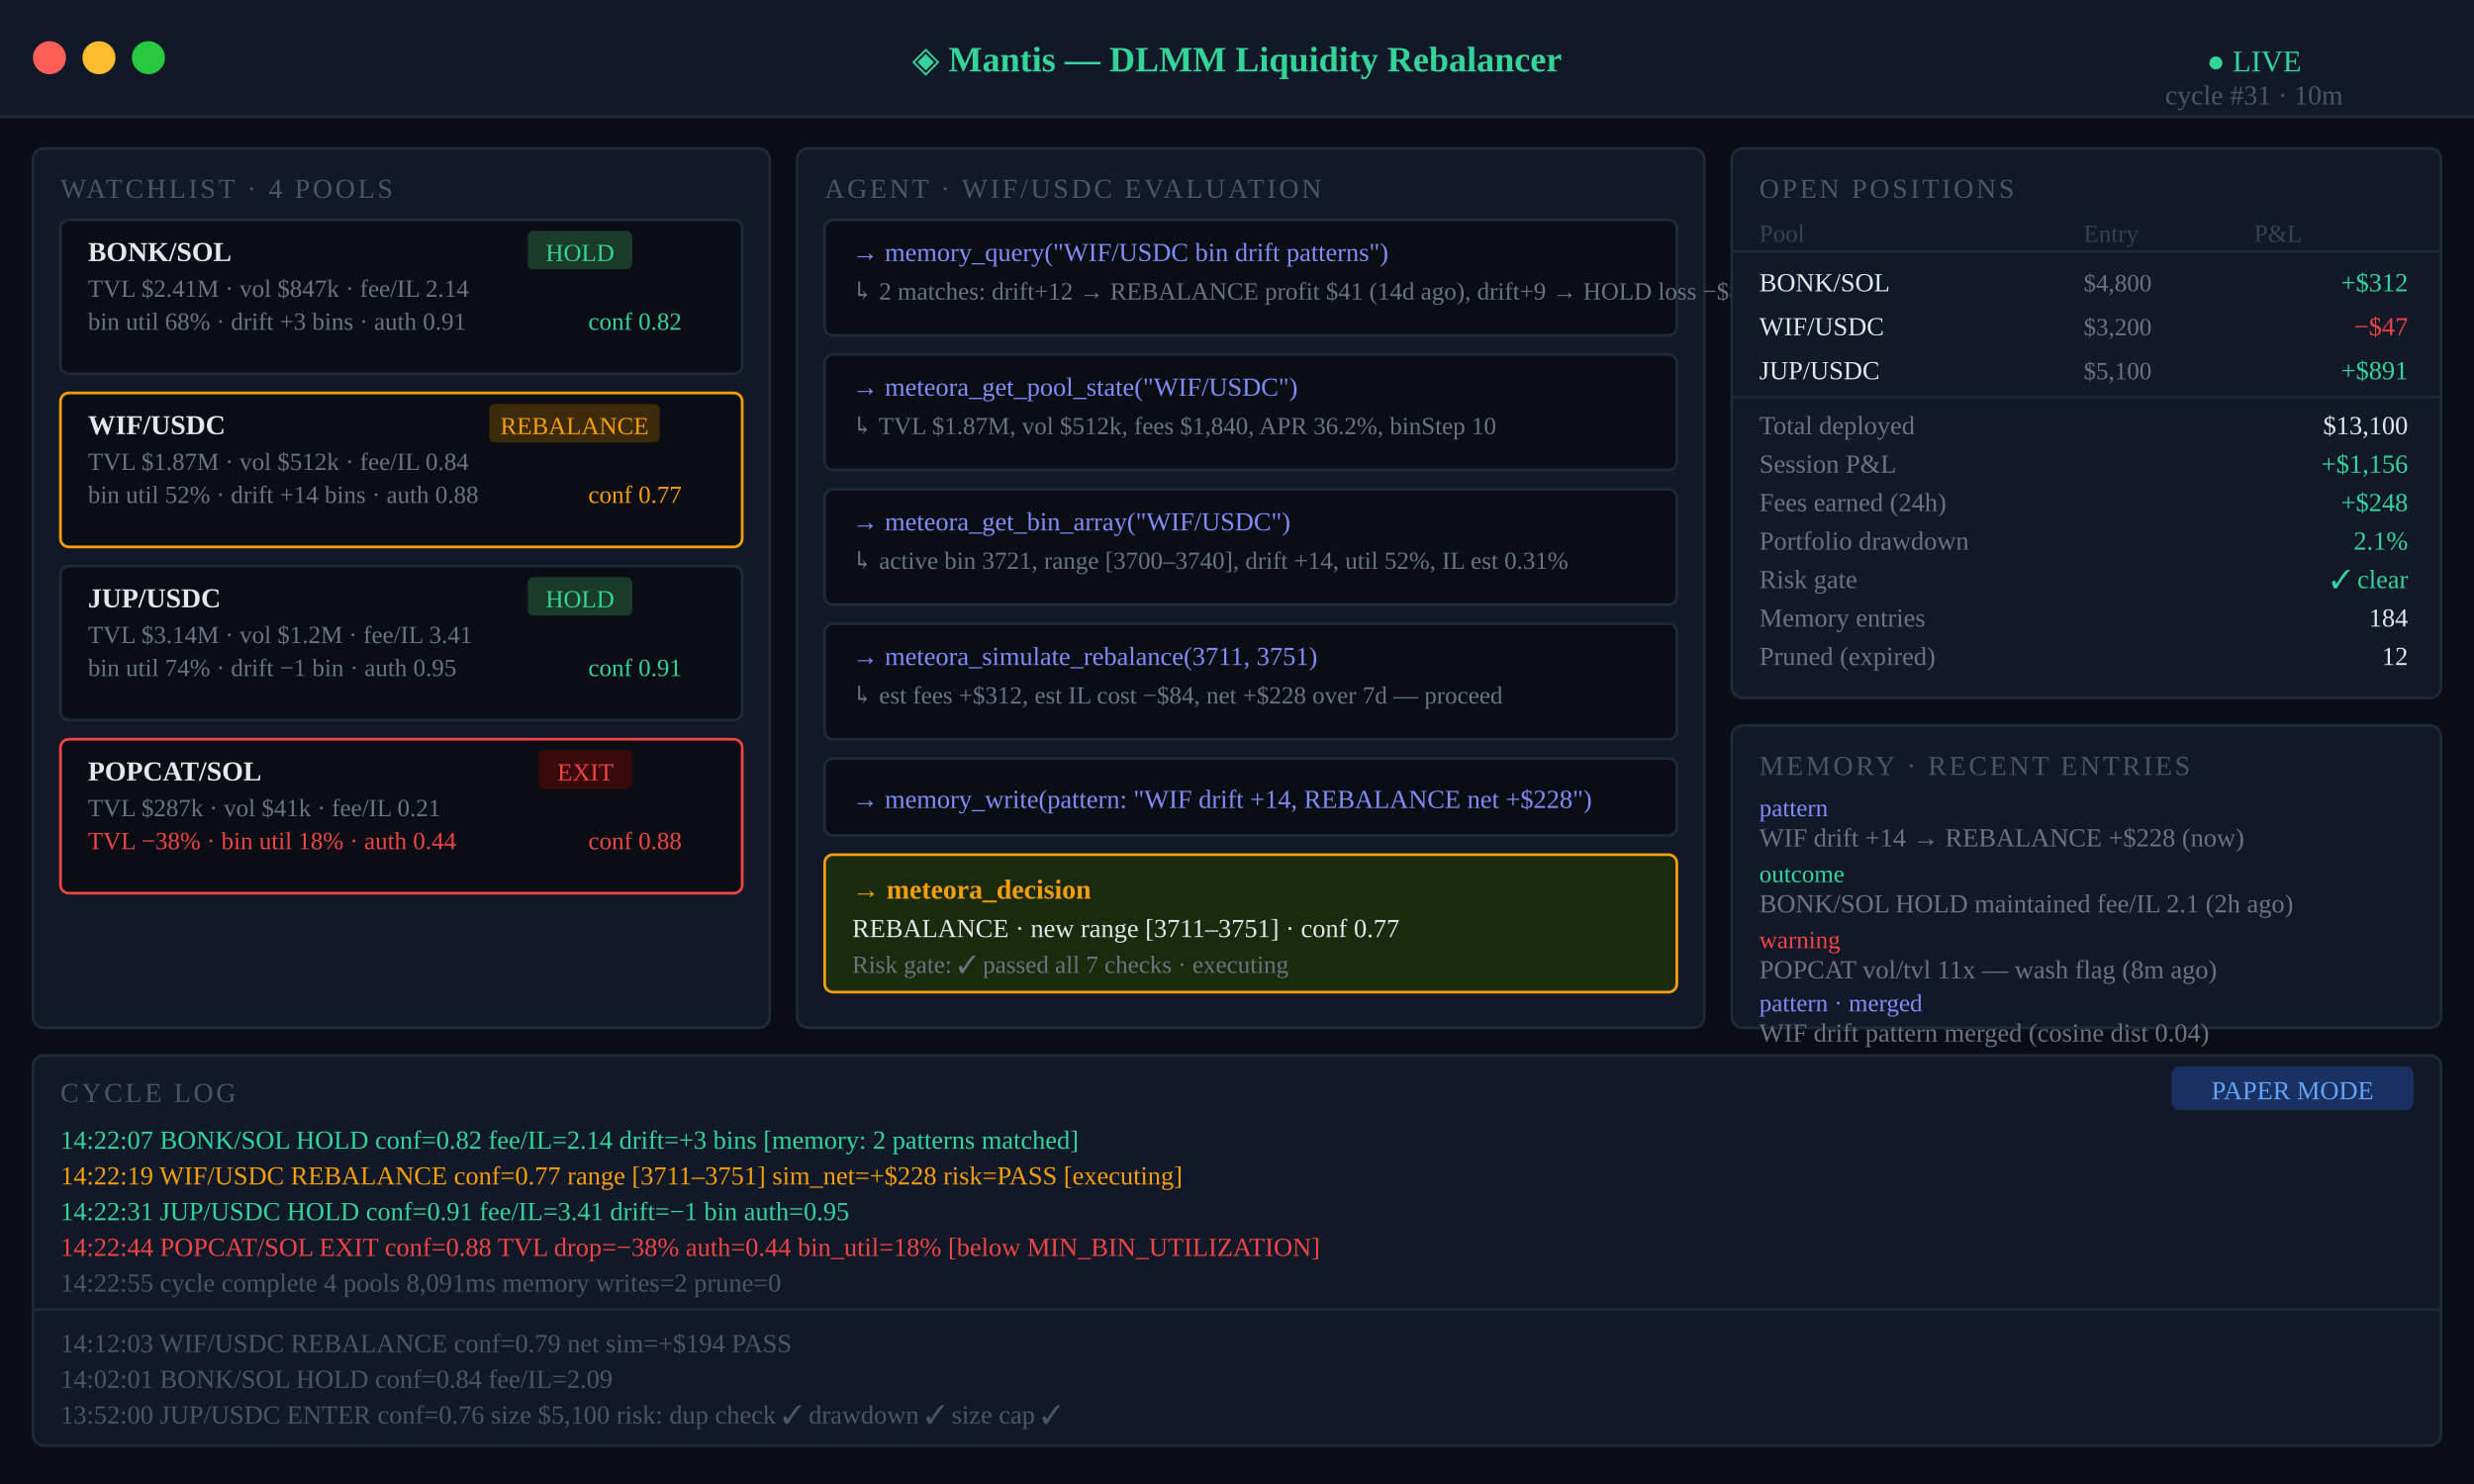
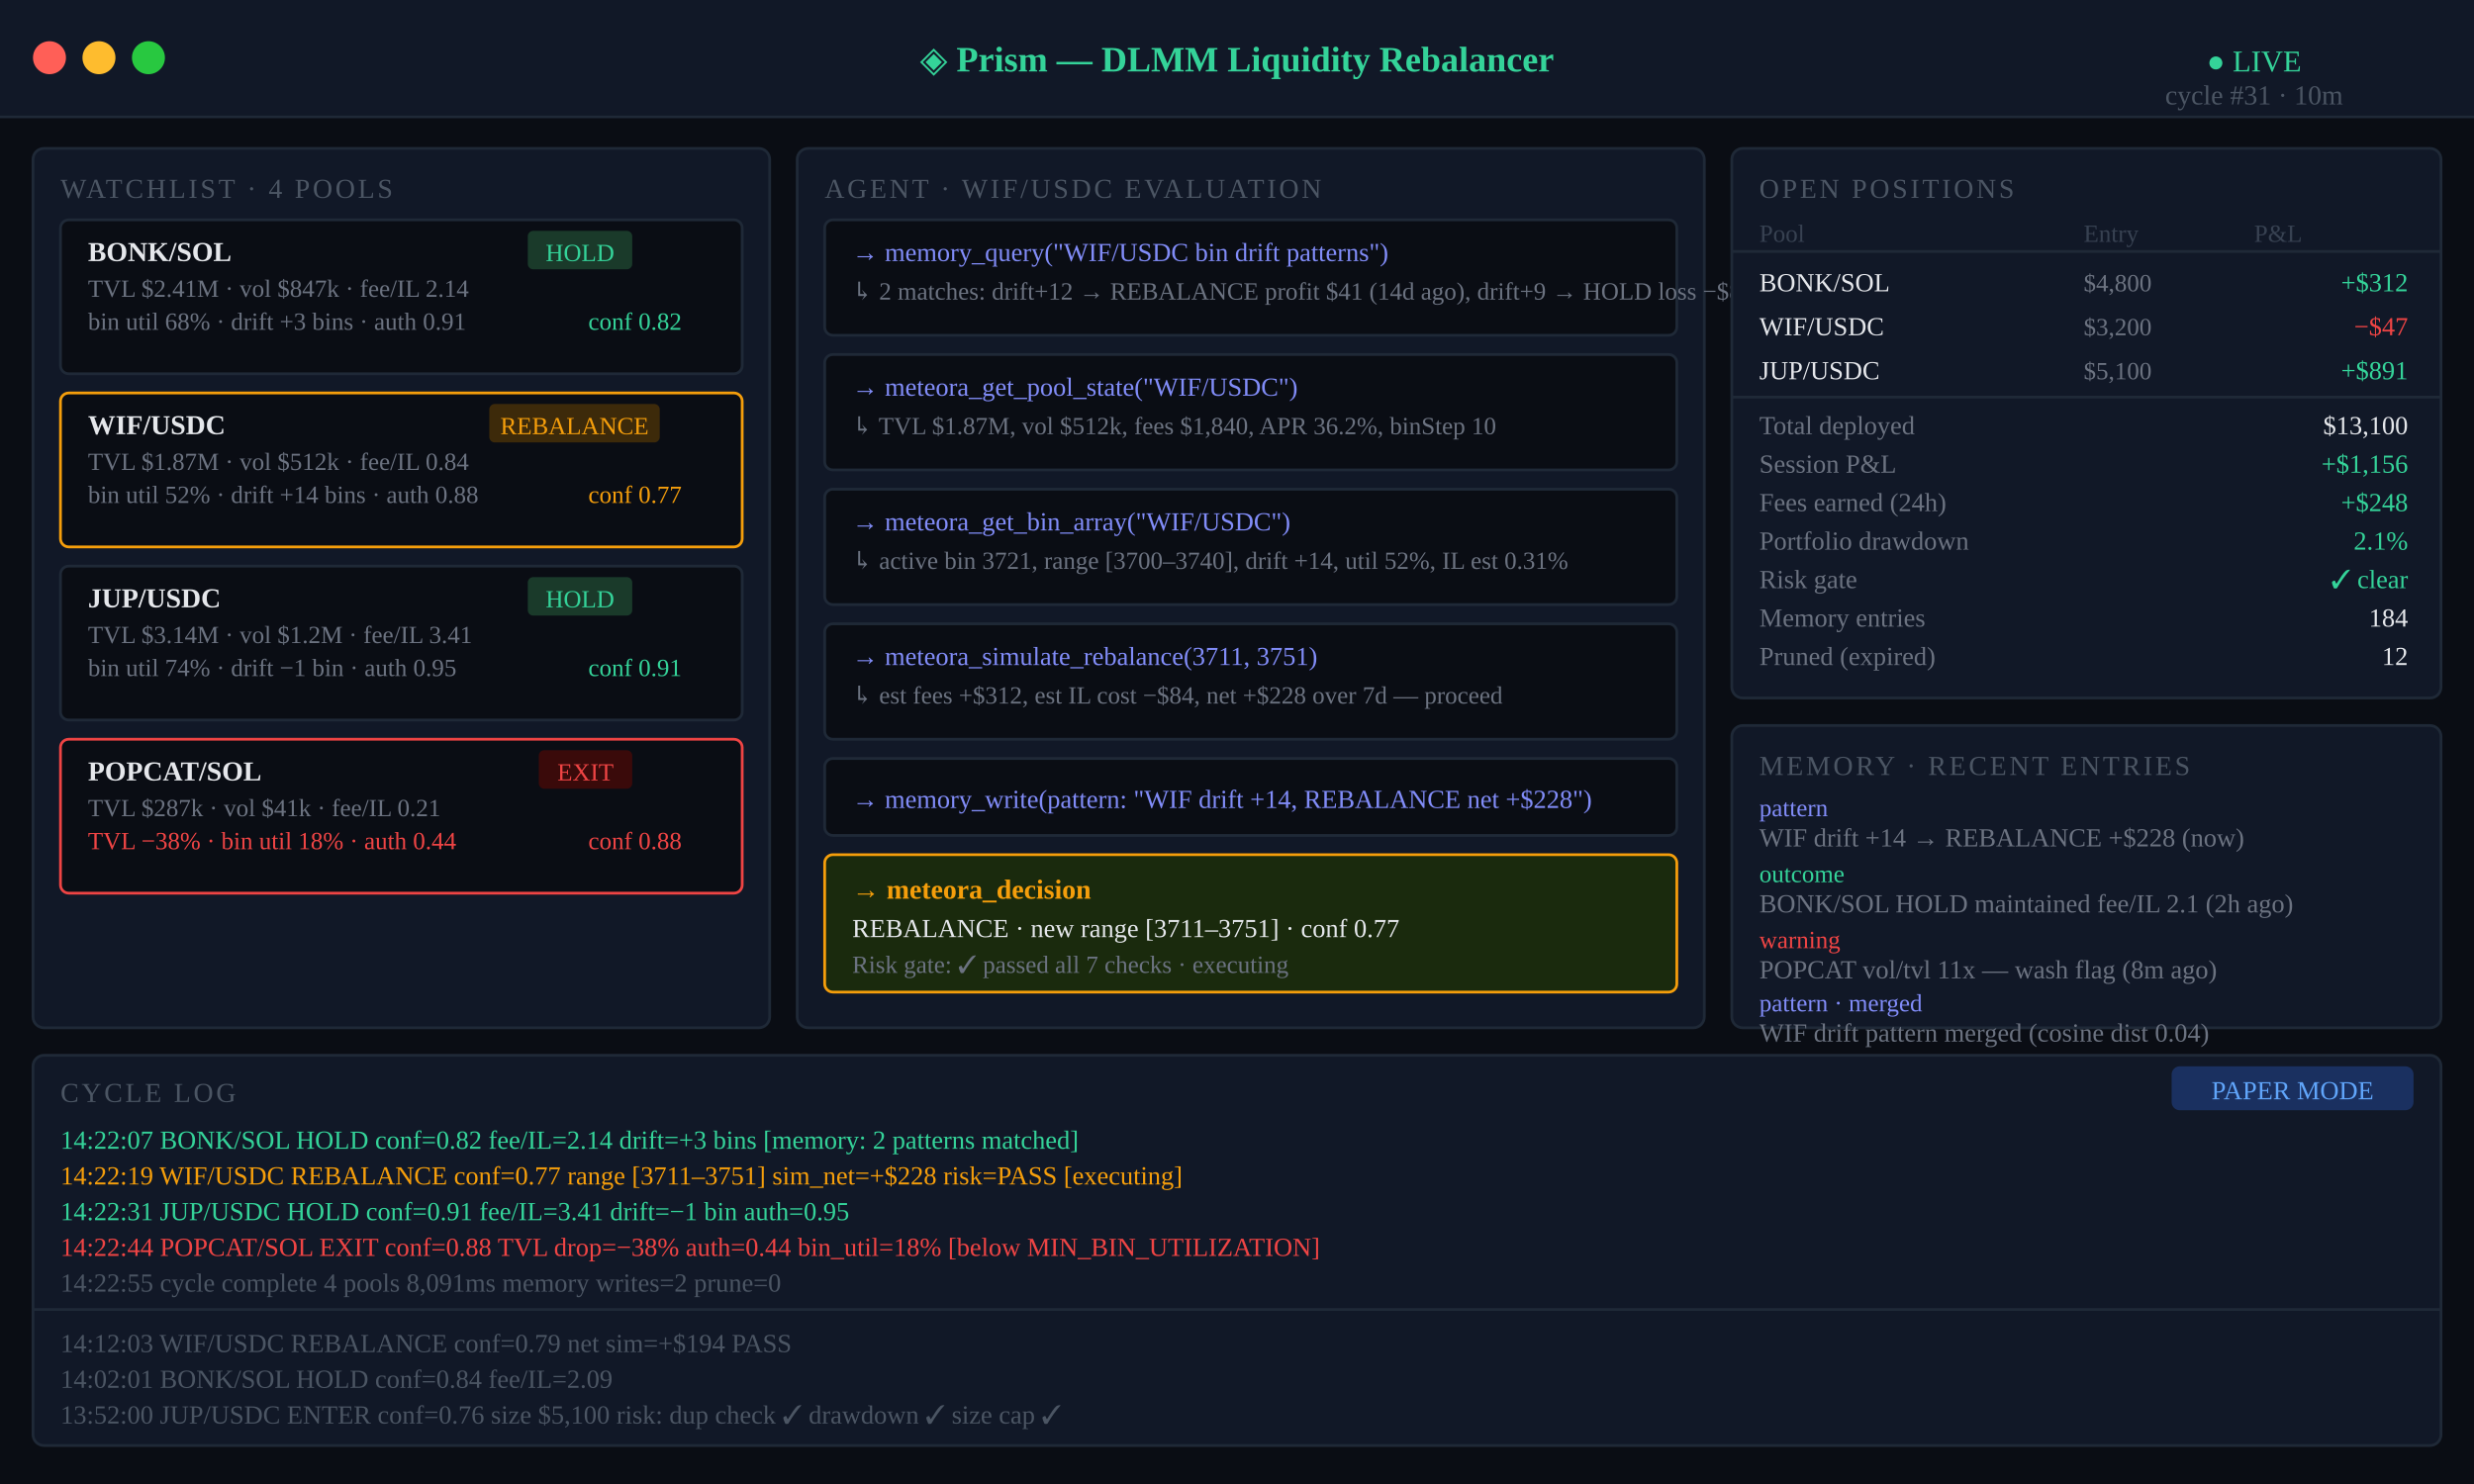
<svg xmlns="http://www.w3.org/2000/svg" width="900" height="540" viewBox="0 0 900 540">
  <rect width="900" height="540" fill="#0a0d14" />
  <rect width="900" height="42" fill="#111827" />
  <rect width="900" height="1" y="42" fill="#1f2937" />
  <circle cx="18" cy="21" r="6" fill="#ff5f57" />
  <circle cx="36" cy="21" r="6" fill="#febc2e" />
  <circle cx="54" cy="21" r="6" fill="#28c840" />
-   <text x="450" y="26" fill="#34d399" font-size="13" font-weight="bold" text-anchor="middle">◈ Mantis  —  DLMM Liquidity Rebalancer</text>
+   <text x="450" y="26" fill="#34d399" font-size="13" font-weight="bold" text-anchor="middle">◈ Prism  —  DLMM Liquidity Rebalancer</text>
  <text x="820" y="26" fill="#34d399" font-size="11" text-anchor="middle">● LIVE</text>
  <text x="820" y="38" fill="#4b5563" font-size="10" text-anchor="middle">cycle #31  ·  10m</text>
  <rect x="12" y="54" width="268" height="320" rx="4" fill="#111827" stroke="#1f2937" stroke-width="1" />
  <text x="22" y="72" fill="#4b5563" font-size="10" letter-spacing="1">WATCHLIST  ·  4 POOLS</text>
  <rect x="22" y="80" width="248" height="56" rx="3" fill="#0a0d14" stroke="#1f2937" stroke-width="1" />
  <text x="32" y="95" fill="#e5e7eb" font-size="10" font-weight="bold">BONK/SOL</text>
  <rect x="192" y="84" width="38" height="14" rx="2" fill="#1a3a2a" />
  <text x="211" y="95" fill="#34d399" font-size="9" text-anchor="middle">HOLD</text>
  <text x="32" y="108" fill="#6b7280" font-size="9">TVL $2.41M  ·  vol $847k  ·  fee/IL 2.14</text>
  <text x="32" y="120" fill="#6b7280" font-size="9">bin util 68%  ·  drift +3 bins  ·  auth 0.91</text>
  <text x="248" y="120" fill="#34d399" font-size="9" text-anchor="end">conf 0.82</text>
  <rect x="22" y="143" width="248" height="56" rx="3" fill="#0a0d14" stroke="#f59e0b" stroke-width="1" />
  <text x="32" y="158" fill="#e5e7eb" font-size="10" font-weight="bold">WIF/USDC</text>
  <rect x="178" y="147" width="62" height="14" rx="2" fill="#3d2a0a" />
  <text x="209" y="158" fill="#f59e0b" font-size="9" text-anchor="middle">REBALANCE</text>
  <text x="32" y="171" fill="#6b7280" font-size="9">TVL $1.87M  ·  vol $512k  ·  fee/IL 0.84</text>
  <text x="32" y="183" fill="#6b7280" font-size="9">bin util 52%  ·  drift +14 bins  ·  auth 0.88</text>
  <text x="248" y="183" fill="#f59e0b" font-size="9" text-anchor="end">conf 0.77</text>
  <rect x="22" y="206" width="248" height="56" rx="3" fill="#0a0d14" stroke="#1f2937" stroke-width="1" />
  <text x="32" y="221" fill="#e5e7eb" font-size="10" font-weight="bold">JUP/USDC</text>
  <rect x="192" y="210" width="38" height="14" rx="2" fill="#1a3a2a" />
  <text x="211" y="221" fill="#34d399" font-size="9" text-anchor="middle">HOLD</text>
  <text x="32" y="234" fill="#6b7280" font-size="9">TVL $3.14M  ·  vol $1.2M  ·  fee/IL 3.41</text>
  <text x="32" y="246" fill="#6b7280" font-size="9">bin util 74%  ·  drift −1 bin  ·  auth 0.95</text>
  <text x="248" y="246" fill="#34d399" font-size="9" text-anchor="end">conf 0.91</text>
  <rect x="22" y="269" width="248" height="56" rx="3" fill="#0a0d14" stroke="#ef4444" stroke-width="1" />
  <text x="32" y="284" fill="#e5e7eb" font-size="10" font-weight="bold">POPCAT/SOL</text>
  <rect x="196" y="273" width="34" height="14" rx="2" fill="#3a0a0a" />
  <text x="213" y="284" fill="#ef4444" font-size="9" text-anchor="middle">EXIT</text>
  <text x="32" y="297" fill="#6b7280" font-size="9">TVL $287k  ·  vol $41k  ·  fee/IL 0.21</text>
  <text x="32" y="309" fill="#ef4444" font-size="9">TVL −38%  ·  bin util 18%  ·  auth 0.44</text>
  <text x="248" y="309" fill="#ef4444" font-size="9" text-anchor="end">conf 0.88</text>
  <rect x="290" y="54" width="330" height="320" rx="4" fill="#111827" stroke="#1f2937" stroke-width="1" />
  <text x="300" y="72" fill="#4b5563" font-size="10" letter-spacing="1">AGENT  ·  WIF/USDC  EVALUATION</text>
  <rect x="300" y="80" width="310" height="42" rx="3" fill="#0a0d14" stroke="#1f2937" stroke-width="1" />
  <text x="310" y="95" fill="#818cf8" font-size="9.5">→ memory_query("WIF/USDC bin drift patterns")</text>
  <text x="310" y="109" fill="#6b7280" font-size="9">↳ 2 matches: drift+12 → REBALANCE profit $41 (14d ago), drift+9 → HOLD loss −$8 (6d ago)</text>
  <rect x="300" y="129" width="310" height="42" rx="3" fill="#0a0d14" stroke="#1f2937" stroke-width="1" />
  <text x="310" y="144" fill="#818cf8" font-size="9.5">→ meteora_get_pool_state("WIF/USDC")</text>
  <text x="310" y="158" fill="#6b7280" font-size="9">↳ TVL $1.87M, vol $512k, fees $1,840, APR 36.2%, binStep 10</text>
  <rect x="300" y="178" width="310" height="42" rx="3" fill="#0a0d14" stroke="#1f2937" stroke-width="1" />
  <text x="310" y="193" fill="#818cf8" font-size="9.5">→ meteora_get_bin_array("WIF/USDC")</text>
  <text x="310" y="207" fill="#6b7280" font-size="9">↳ active bin 3721, range [3700–3740], drift +14, util 52%, IL est 0.31%</text>
  <rect x="300" y="227" width="310" height="42" rx="3" fill="#0a0d14" stroke="#1f2937" stroke-width="1" />
  <text x="310" y="242" fill="#818cf8" font-size="9.5">→ meteora_simulate_rebalance(3711, 3751)</text>
  <text x="310" y="256" fill="#6b7280" font-size="9">↳ est fees +$312, est IL cost −$84, net +$228 over 7d — proceed</text>
  <rect x="300" y="276" width="310" height="28" rx="3" fill="#0a0d14" stroke="#1f2937" stroke-width="1" />
  <text x="310" y="294" fill="#818cf8" font-size="9.5">→ memory_write(pattern: "WIF drift +14, REBALANCE net +$228")</text>
  <rect x="300" y="311" width="310" height="50" rx="3" fill="#1a2a0d" stroke="#f59e0b" stroke-width="1" />
  <text x="310" y="327" fill="#f59e0b" font-size="10" font-weight="bold">→ meteora_decision</text>
  <text x="310" y="341" fill="#e5e7eb" font-size="9.5">REBALANCE  ·  new range [3711–3751]  ·  conf 0.77</text>
  <text x="310" y="354" fill="#6b7280" font-size="9">Risk gate: ✓ passed all 7 checks  ·  executing</text>
  <rect x="630" y="54" width="258" height="200" rx="4" fill="#111827" stroke="#1f2937" stroke-width="1" />
  <text x="640" y="72" fill="#4b5563" font-size="10" letter-spacing="1">OPEN POSITIONS</text>
  <text x="640" y="88" fill="#374151" font-size="9">Pool</text>
  <text x="758" y="88" fill="#374151" font-size="9">Entry</text>
  <text x="820" y="88" fill="#374151" font-size="9">P&amp;L</text>
  <rect x="630" y="91" width="258" height="1" fill="#1f2937" />
  <text x="640" y="106" fill="#e5e7eb" font-size="9.5">BONK/SOL</text>
  <text x="758" y="106" fill="#6b7280" font-size="9">$4,800</text>
  <text x="876" y="106" fill="#34d399" font-size="9.5" text-anchor="end">+$312</text>
  <text x="640" y="122" fill="#e5e7eb" font-size="9.5">WIF/USDC</text>
  <text x="758" y="122" fill="#6b7280" font-size="9">$3,200</text>
  <text x="876" y="122" fill="#ef4444" font-size="9.5" text-anchor="end">−$47</text>
  <text x="640" y="138" fill="#e5e7eb" font-size="9.5">JUP/USDC</text>
  <text x="758" y="138" fill="#6b7280" font-size="9">$5,100</text>
  <text x="876" y="138" fill="#34d399" font-size="9.5" text-anchor="end">+$891</text>
  <rect x="630" y="144" width="258" height="1" fill="#1f2937" />
  <text x="640" y="158" fill="#6b7280" font-size="9.5">Total deployed</text>
  <text x="876" y="158" fill="#e5e7eb" font-size="9.5" text-anchor="end">$13,100</text>
  <text x="640" y="172" fill="#6b7280" font-size="9.5">Session P&amp;L</text>
  <text x="876" y="172" fill="#34d399" font-size="9.5" text-anchor="end">+$1,156</text>
  <text x="640" y="186" fill="#6b7280" font-size="9.5">Fees earned (24h)</text>
  <text x="876" y="186" fill="#34d399" font-size="9.5" text-anchor="end">+$248</text>
  <text x="640" y="200" fill="#6b7280" font-size="9.5">Portfolio drawdown</text>
  <text x="876" y="200" fill="#34d399" font-size="9.5" text-anchor="end">2.1%</text>
  <text x="640" y="214" fill="#6b7280" font-size="9.5">Risk gate</text>
  <text x="876" y="214" fill="#34d399" font-size="9.5" text-anchor="end">✓ clear</text>
  <text x="640" y="228" fill="#6b7280" font-size="9.5">Memory entries</text>
  <text x="876" y="228" fill="#e5e7eb" font-size="9.5" text-anchor="end">184</text>
  <text x="640" y="242" fill="#6b7280" font-size="9.5">Pruned (expired)</text>
  <text x="876" y="242" fill="#e5e7eb" font-size="9.5" text-anchor="end">12</text>
  <rect x="630" y="264" width="258" height="110" rx="4" fill="#111827" stroke="#1f2937" stroke-width="1" />
  <text x="640" y="282" fill="#4b5563" font-size="10" letter-spacing="1">MEMORY  ·  RECENT ENTRIES</text>
  <text x="640" y="297" fill="#818cf8" font-size="9">pattern</text>
  <text x="640" y="308" fill="#6b7280" font-size="9.5">WIF drift +14 → REBALANCE +$228 (now)</text>
  <text x="640" y="321" fill="#34d399" font-size="9">outcome</text>
  <text x="640" y="332" fill="#6b7280" font-size="9.5">BONK/SOL HOLD maintained fee/IL 2.1 (2h ago)</text>
  <text x="640" y="345" fill="#ef4444" font-size="9">warning</text>
  <text x="640" y="356" fill="#6b7280" font-size="9.5">POPCAT vol/tvl 11x — wash flag (8m ago)</text>
  <text x="640" y="368" fill="#818cf8" font-size="9">pattern  ·  merged</text>
  <text x="640" y="379" fill="#6b7280" font-size="9.5">WIF drift pattern merged (cosine dist 0.04)</text>
  <rect x="12" y="384" width="876" height="142" rx="4" fill="#111827" stroke="#1f2937" stroke-width="1" />
  <text x="22" y="401" fill="#4b5563" font-size="10" letter-spacing="1">CYCLE LOG</text>
  <text x="22" y="418" fill="#34d399" font-size="9.5">14:22:07  BONK/SOL  HOLD  conf=0.82  fee/IL=2.14  drift=+3 bins  [memory: 2 patterns matched]</text>
  <text x="22" y="431" fill="#f59e0b" font-size="9.5">14:22:19  WIF/USDC  REBALANCE  conf=0.77  range [3711–3751]  sim_net=+$228  risk=PASS  [executing]</text>
  <text x="22" y="444" fill="#34d399" font-size="9.5">14:22:31  JUP/USDC  HOLD  conf=0.91  fee/IL=3.41  drift=−1 bin  auth=0.95</text>
  <text x="22" y="457" fill="#ef4444" font-size="9.5">14:22:44  POPCAT/SOL  EXIT  conf=0.88  TVL drop=−38%  auth=0.44  bin_util=18%  [below MIN_BIN_UTILIZATION]</text>
  <text x="22" y="470" fill="#4b5563" font-size="9.5">14:22:55  cycle complete  4 pools  8,091ms  memory writes=2  prune=0</text>
  <rect x="12" y="476" width="876" height="1" fill="#1f2937" />
  <text x="22" y="492" fill="#4b5563" font-size="9.5">14:12:03  WIF/USDC  REBALANCE  conf=0.79  net sim=+$194  PASS</text>
  <text x="22" y="505" fill="#4b5563" font-size="9.5">14:02:01  BONK/SOL  HOLD  conf=0.84  fee/IL=2.09</text>
  <text x="22" y="518" fill="#4b5563" font-size="9.5">13:52:00  JUP/USDC  ENTER  conf=0.76  size $5,100  risk: dup check ✓  drawdown ✓  size cap ✓</text>
  <rect x="790" y="388" width="88" height="16" rx="3" fill="#1a3060" />
  <text x="834" y="400" fill="#60a5fa" font-size="9.5" text-anchor="middle">PAPER MODE</text>
</svg>
